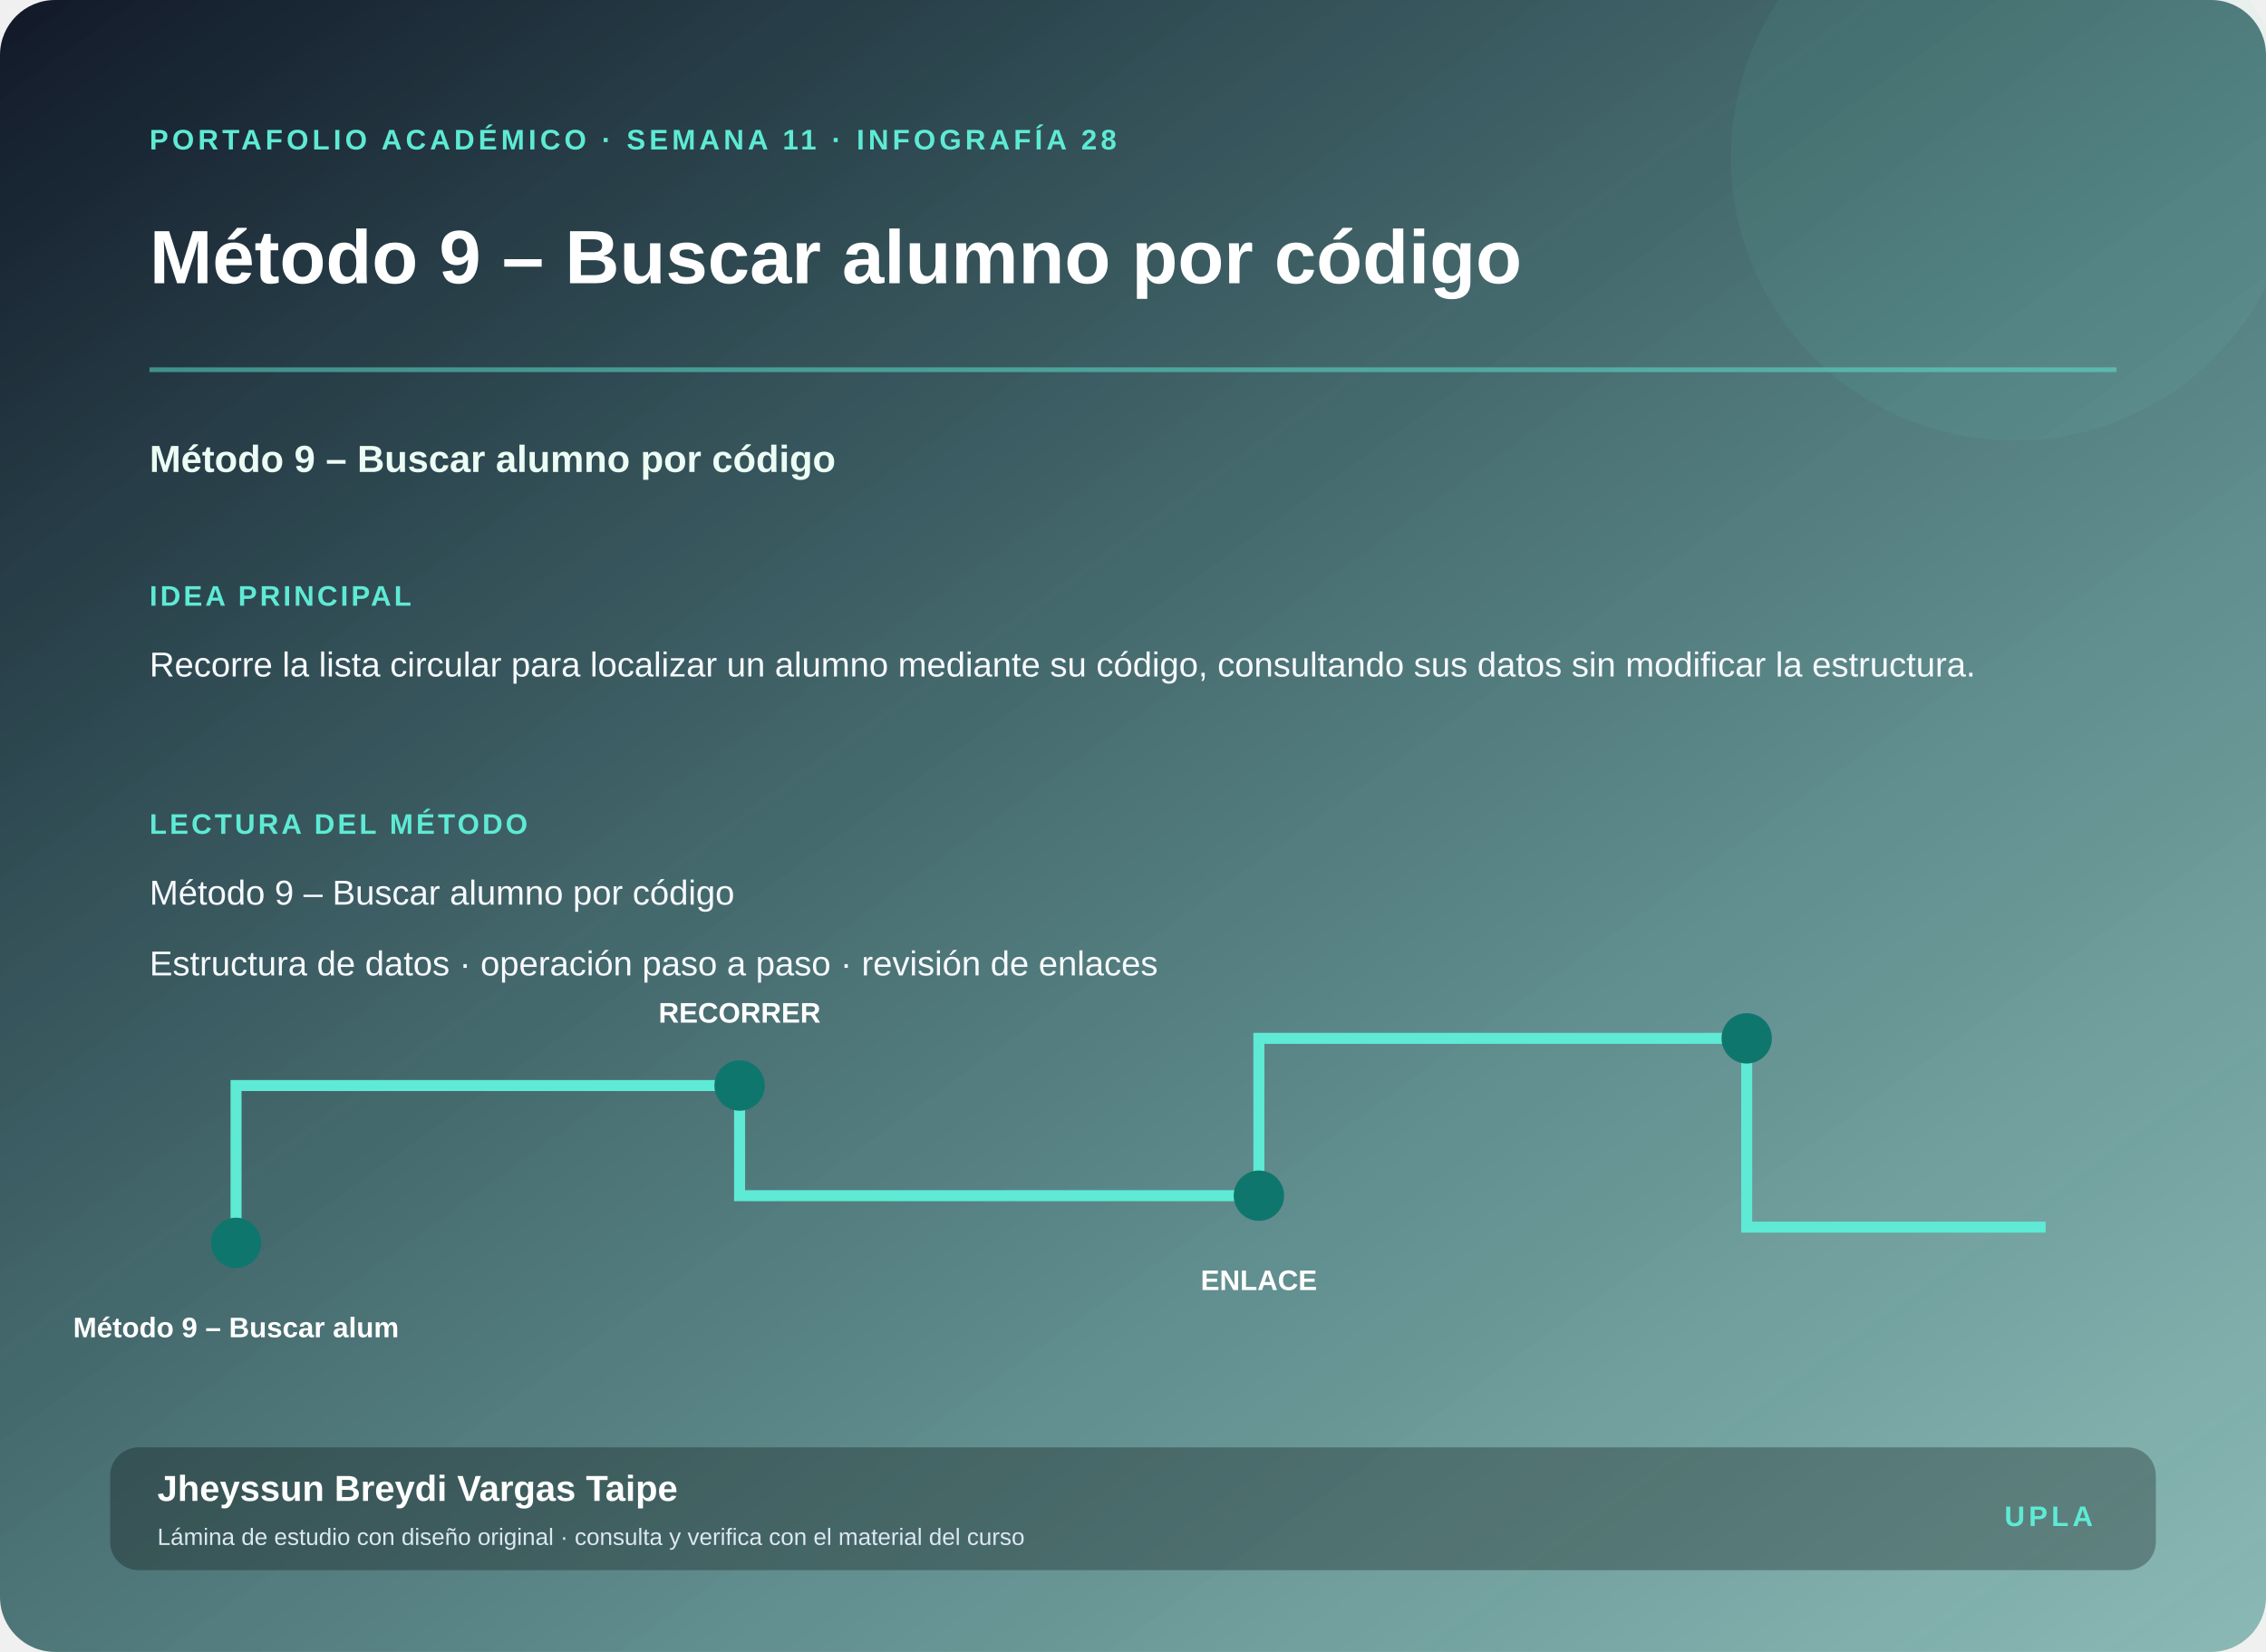
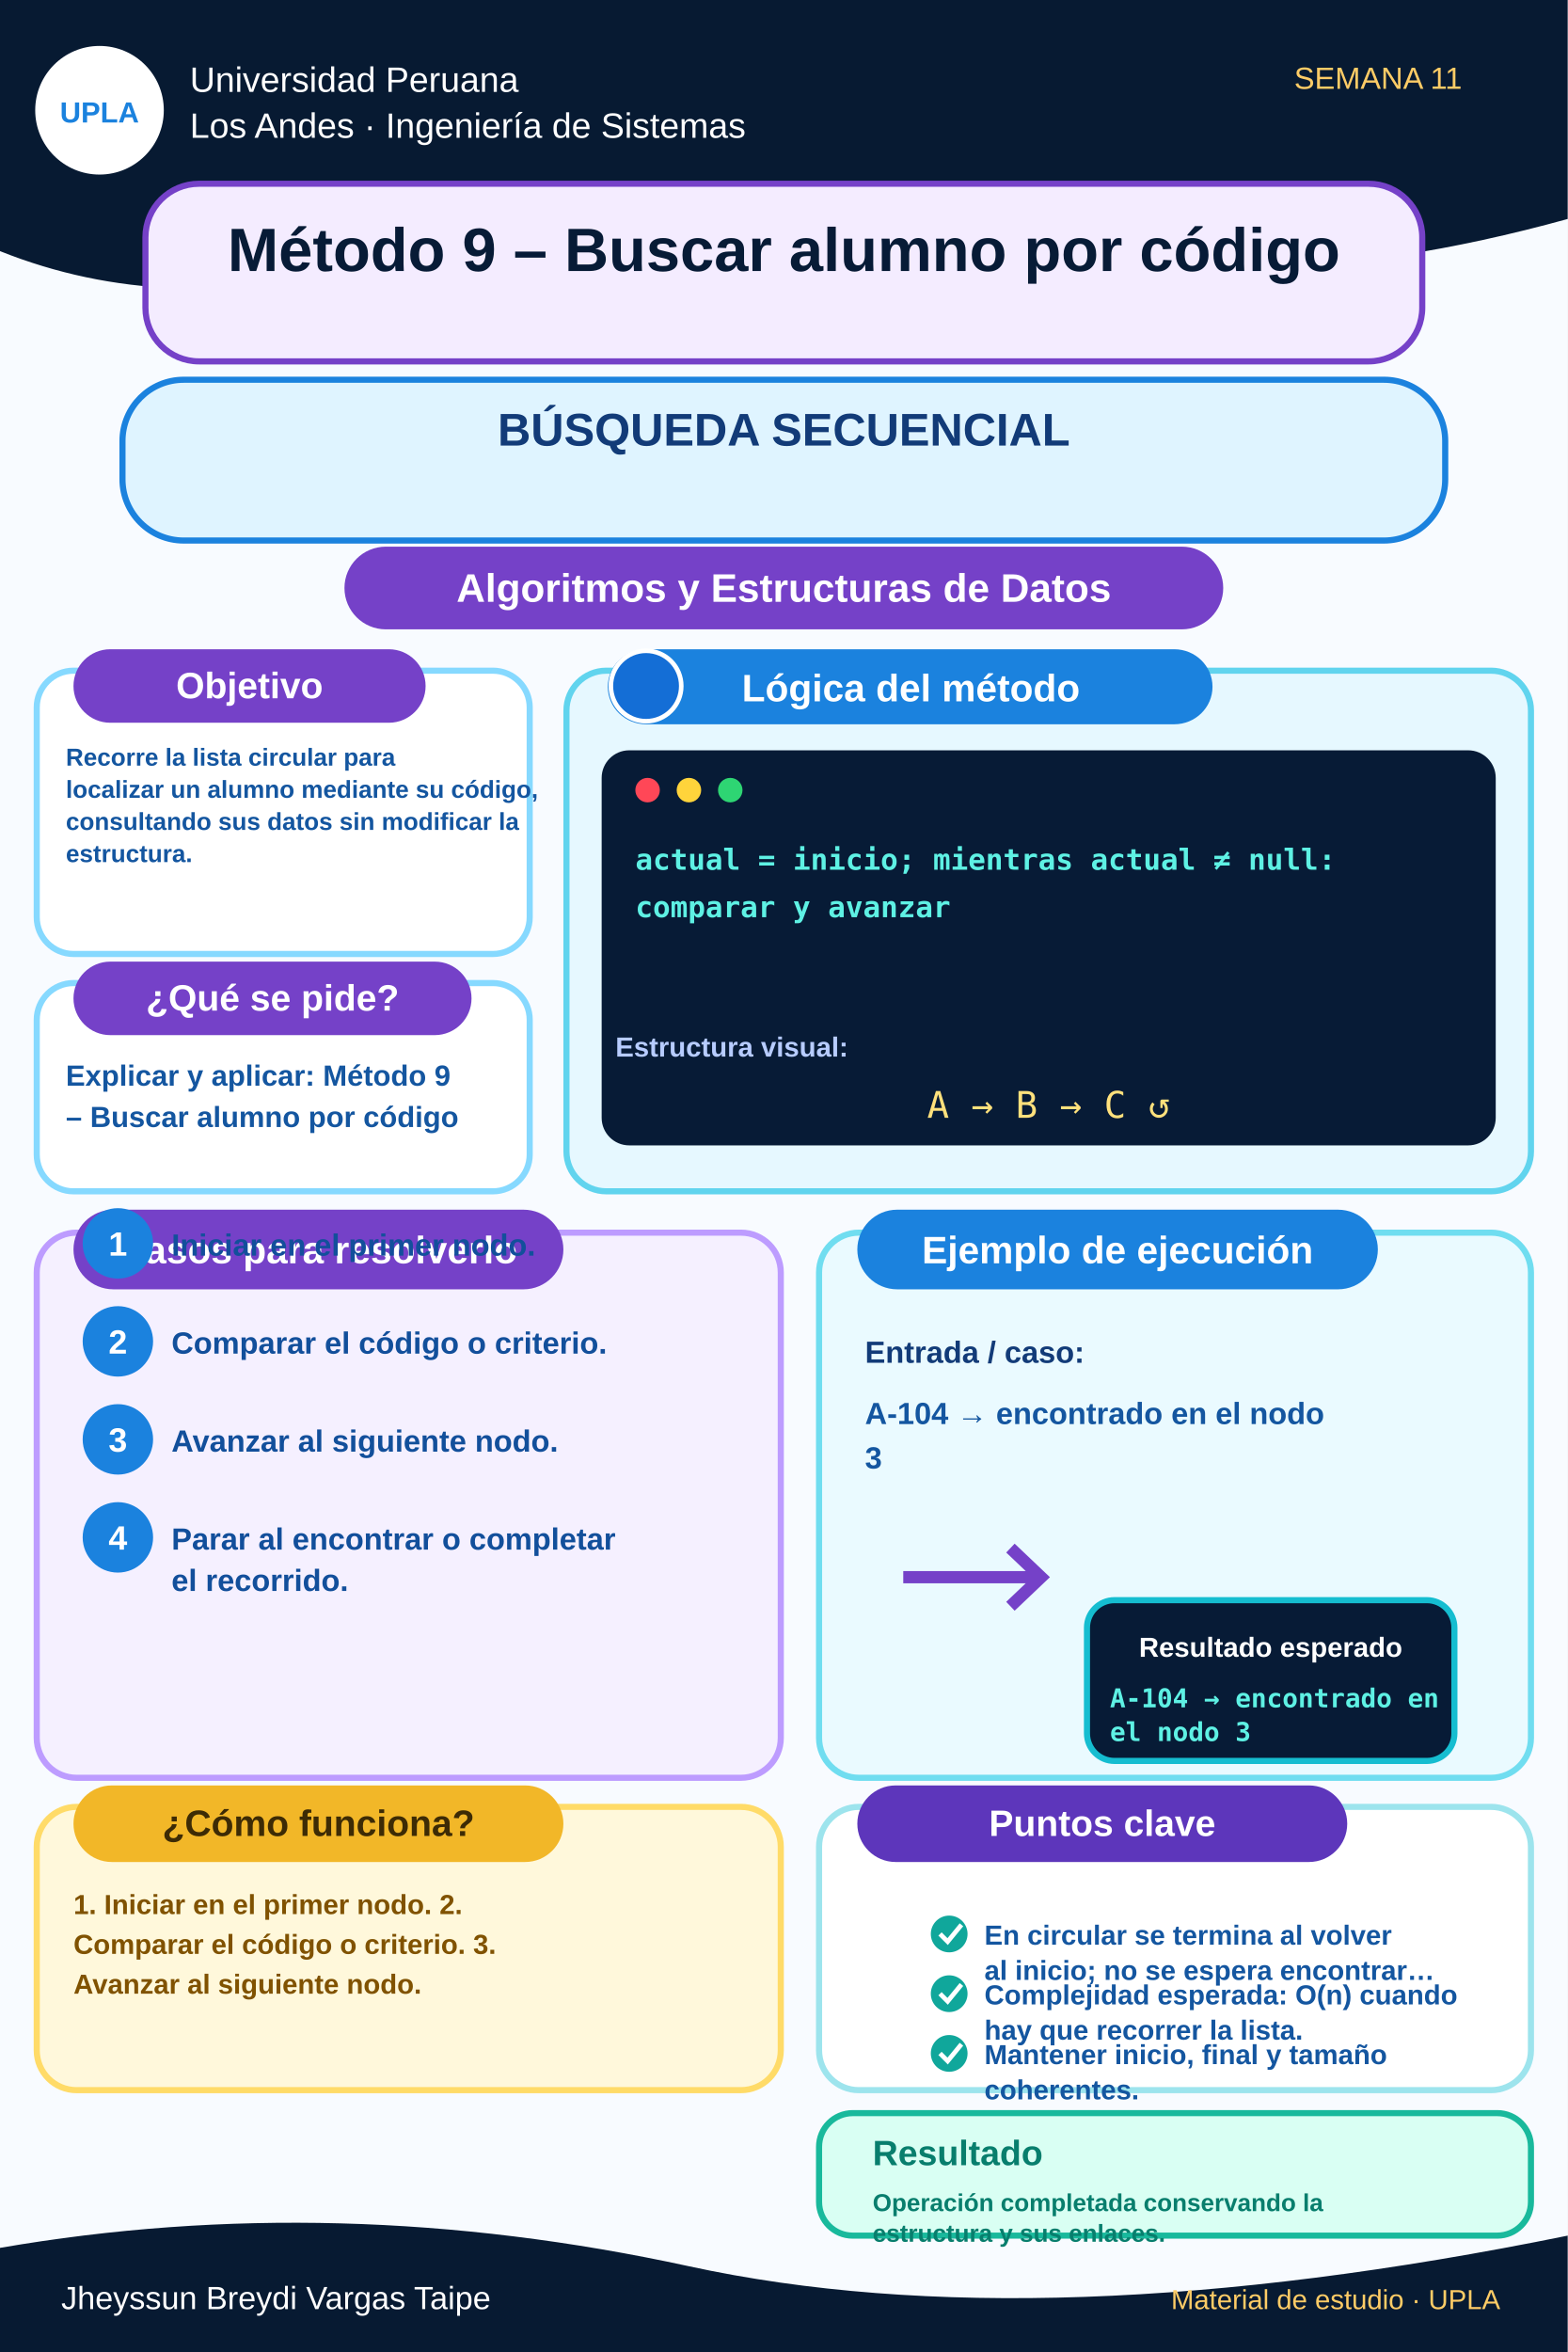
- <svg xmlns="http://www.w3.org/2000/svg" viewBox="0 0 1440 1050" role="img" aria-labelledby="t d">
-   <defs>
-     <linearGradient id="g" x1="0" y1="0" x2="1" y2="1">
-       <stop stop-color="#111827" />
-       <stop offset="1" stop-color="#0f766e" stop-opacity=".45" />
-     </linearGradient>
-   </defs>
-   <rect width="1440" height="1050" rx="35" fill="url(#g)" />
-   <circle cx="1280" cy="100" r="180" fill="#5eead4" opacity=".06" />
-   <text x="95" y="95" class="kicker">PORTAFOLIO ACADÉMICO · SEMANA 11 · INFOGRAFÍA 28</text>
-   <text x="95" y="180" class="title">Método 9 – Buscar alumno por código</text>
-   <path d="M95 235H1345" stroke="#5eead4" opacity=".5" stroke-width="3" />
-   <text x="95" y="300" class="subtitle">Método 9 – Buscar alumno por código</text>
-   <text x="95" y="385" class="label">IDEA PRINCIPAL</text>
-   <text x="95" y="430" class="body">Recorre la lista circular para localizar un alumno mediante su código, consultando sus datos sin modificar la estructura.</text>
-   <text x="95" y="530" class="label">LECTURA DEL MÉTODO</text>
-   <text x="95" y="575" class="body">Método 9 – Buscar alumno por código</text>
-   <text x="95" y="620" class="body">Estructura de datos · operación paso a paso · revisión de enlaces</text>
-   <path d="M150 790V690H470V760H800V660H1110V780H1300" fill="none" stroke="#5eead4" stroke-width="7" />
-   <circle cx="150" cy="790" r="16" fill="#0f766e" />
-   <circle cx="470" cy="690" r="16" fill="#0f766e" />
-   <circle cx="800" cy="760" r="16" fill="#0f766e" />
-   <circle cx="1110" cy="660" r="16" fill="#0f766e" />
-   <text x="150" y="850" class="small">Método 9 – Buscar alum</text>
-   <text x="470" y="650" class="small">RECORRER</text>
-   <text x="800" y="820" class="small">ENLACE</text>
-   <rect x="70" y="920" width="1300" height="78" rx="18" fill="#000" opacity=".28" />
-   <text x="100" y="954" class="foot">Jheyssun Breydi Vargas Taipe</text>
-   <text x="100" y="982" class="note">Lámina de estudio con diseño original · consulta y verifica con el material del curso</text>
-   <text x="1330" y="970" class="kicker" text-anchor="end">UPLA</text>
-   <style>.kicker{font:700 18px 'Segoe UI',Arial;letter-spacing:2.4px;fill:#5eead4}.title{font:800 48px 'Segoe UI',Arial;fill:#fff}.subtitle{font:700 24px 'Segoe UI',Arial;fill:#ecfdf5}.label{font:800 18px 'Segoe UI',Arial;letter-spacing:1.8px;fill:#5eead4}.body{font:500 22px 'Segoe UI',Arial;fill:#f7faff}.small{font:700 18px 'Segoe UI',Arial;fill:#fff;text-anchor:middle}.node{font:700 17px 'Segoe UI',Arial;fill:#fff;text-anchor:middle}.foot{font:800 23px 'Segoe UI',Arial;fill:#fff}.note{font:500 15px 'Segoe UI',Arial;fill:#dce7f4}</style>
+ <svg xmlns="http://www.w3.org/2000/svg" viewBox="0 0 1024 1536" role="img" aria-labelledby="t d">
+   <rect width="1024" height="1536" fill="#f8fbff" />
+   <path d="M0 0H1024V143Q800 205 620 151T240 173Q110 208 0 164Z" fill="#071a32" />
+   <circle cx="65" cy="72" r="42" fill="#fff" />
+   <text x="65" y="80" text-anchor="middle" font-family="Arial" font-size="19" font-weight="900" fill="#1b82de">UPLA</text>
+   <text x="124" y="60" font-family="Trebuchet MS,Arial" font-size="23" fill="white">Universidad Peruana</text>
+   <text x="124" y="90" font-family="Trebuchet MS,Arial" font-size="23" fill="white">Los Andes · Ingeniería de Sistemas</text>
+   <text x="955" y="58" text-anchor="end" font-family="Trebuchet MS,Arial" font-size="20" fill="#ffcc66">SEMANA 11</text>
+   <rect x="95" y="120" width="834" height="116" rx="35" fill="#f4ecff" stroke="#7541c8" stroke-width="4" />
+   <text x="512" y="177" text-anchor="middle" font-family="Trebuchet MS,Comic Sans MS,Arial" font-size="40" font-weight="900" fill="#071b36">Método 9 – Buscar alumno por código</text>
+   <rect x="80" y="248" width="864" height="105" rx="40" fill="#dff4ff" stroke="#1b82de" stroke-width="4" />
+   <text x="512" y="291" text-anchor="middle" font-family="Trebuchet MS,Comic Sans MS,Arial" font-size="30" font-weight="900" fill="#123b78">
+     <tspan x="512" dy="0">BÚSQUEDA SECUENCIAL</tspan>
+   </text>
+   <rect x="225" y="357" width="574" height="54" rx="27" fill="#7541c8" />
+   <text x="512" y="393" text-anchor="middle" font-family="Trebuchet MS,Arial" font-size="26" font-weight="800" fill="white">Algoritmos y Estructuras de Datos</text>
+   <rect x="24" y="438" width="322" height="185" rx="24" fill="white" stroke="#86d9ff" stroke-width="4" />
+   <rect x="48" y="424" width="230" height="48" rx="24" fill="#7541c8" />
+   <text x="163" y="456" text-anchor="middle" font-family="Trebuchet MS,Arial" font-size="24" font-weight="900" fill="white">Objetivo</text>
+   <text x="43" y="500" font-family="Trebuchet MS,Comic Sans MS,Arial" font-size="16" font-weight="600" fill="#1456a0">
+     <tspan x="43" dy="0">Recorre la lista circular para</tspan>
+     <tspan x="43" dy="21">localizar un alumno mediante su código,</tspan>
+     <tspan x="43" dy="21">consultando sus datos sin modificar la</tspan>
+     <tspan x="43" dy="21">estructura.</tspan>
+   </text>
+   <rect x="24" y="642" width="322" height="136" rx="24" fill="white" stroke="#86d9ff" stroke-width="4" />
+   <rect x="48" y="628" width="260" height="48" rx="24" fill="#7541c8" />
+   <text x="178" y="660" text-anchor="middle" font-family="Trebuchet MS,Arial" font-size="24" font-weight="900" fill="white">¿Qué se pide?</text>
+   <text x="43" y="709" font-family="'Trebuchet MS','Comic Sans MS',Arial" font-size="19" font-weight="600" fill="#1456a0">
+     <tspan x="43" dy="0">Explicar y aplicar: Método 9</tspan>
+     <tspan x="43" dy="27">– Buscar alumno por código</tspan>
+   </text>
+   <rect x="370" y="438" width="630" height="340" rx="26" fill="#e6f8ff" stroke="#61d4ee" stroke-width="4" />
+   <rect x="397" y="424" width="395" height="49" rx="25" fill="#1b82de" />
+   <circle cx="422" cy="448" r="23" fill="#146ed6" stroke="white" stroke-width="3" />
+   <text x="595" y="458" text-anchor="middle" font-family="Trebuchet MS,Arial" font-size="25" font-weight="900" fill="white">Lógica del método</text>
+   <rect x="393" y="490" width="584" height="258" rx="18" fill="#071b36" />
+   <circle cx="423" cy="516" r="8" fill="#ff4757" />
+   <circle cx="450" cy="516" r="8" fill="#ffd43b" />
+   <circle cx="477" cy="516" r="8" fill="#2ed573" />
+   <text x="415" y="568" font-family="Consolas,monospace" font-size="19" font-weight="700" fill="#5ef1e4">
+     <tspan x="415" dy="0">actual = inicio; mientras actual ≠ null:</tspan>
+     <tspan x="415" dy="31">comparar y avanzar</tspan>
+   </text>
+   <text x="402" y="690" font-family="'Trebuchet MS','Comic Sans MS',Arial" font-size="18" font-weight="700" fill="#b7ccff">
+     <tspan x="402" dy="0">Estructura visual:</tspan>
+   </text>
+   <text x="685" y="730" text-anchor="middle" font-family="Consolas,monospace" font-size="24" fill="#ffe17c">A → B → C ↺</text>
+   <rect x="24" y="805" width="486" height="356" rx="26" fill="#f5f0ff" stroke="#bd9cff" stroke-width="4" />
+   <rect x="48" y="790" width="320" height="52" rx="26" fill="#7541c8" />
+   <text x="208" y="825" text-anchor="middle" font-family="Trebuchet MS,Arial" font-size="25" font-weight="900" fill="white">Pasos para resolverlo</text>
+   <circle cx="77" cy="812" r="23" fill="#1b82de" />
+   <text x="77" y="820" text-anchor="middle" font-family="Arial" font-size="22" font-weight="900" fill="white">1</text>
+   <text x="112" y="820" font-family="'Trebuchet MS','Comic Sans MS',Arial" font-size="20" font-weight="600" fill="#124f9b">
+     <tspan x="112" dy="0">Iniciar en el primer nodo.</tspan>
+   </text>
+   <circle cx="77" cy="876" r="23" fill="#1b82de" />
+   <text x="77" y="884" text-anchor="middle" font-family="Arial" font-size="22" font-weight="900" fill="white">2</text>
+   <text x="112" y="884" font-family="'Trebuchet MS','Comic Sans MS',Arial" font-size="20" font-weight="600" fill="#124f9b">
+     <tspan x="112" dy="0">Comparar el código o criterio.</tspan>
+   </text>
+   <circle cx="77" cy="940" r="23" fill="#1b82de" />
+   <text x="77" y="948" text-anchor="middle" font-family="Arial" font-size="22" font-weight="900" fill="white">3</text>
+   <text x="112" y="948" font-family="'Trebuchet MS','Comic Sans MS',Arial" font-size="20" font-weight="600" fill="#124f9b">
+     <tspan x="112" dy="0">Avanzar al siguiente nodo.</tspan>
+   </text>
+   <circle cx="77" cy="1004" r="23" fill="#1b82de" />
+   <text x="77" y="1012" text-anchor="middle" font-family="Arial" font-size="22" font-weight="900" fill="white">4</text>
+   <text x="112" y="1012" font-family="'Trebuchet MS','Comic Sans MS',Arial" font-size="20" font-weight="600" fill="#124f9b">
+     <tspan x="112" dy="0">Parar al encontrar o completar</tspan>
+     <tspan x="112" dy="27">el recorrido.</tspan>
+   </text>
+   <rect x="535" y="805" width="465" height="356" rx="26" fill="#eafaff" stroke="#70ddf0" stroke-width="4" />
+   <rect x="560" y="790" width="340" height="52" rx="26" fill="#1b82de" />
+   <text x="730" y="825" text-anchor="middle" font-family="Trebuchet MS,Arial" font-size="25" font-weight="900" fill="white">Ejemplo de ejecución</text>
+   <text x="565" y="890" font-family="Trebuchet MS,Arial" font-size="20" font-weight="800" fill="#123b78">Entrada / caso:</text>
+   <text x="565" y="930" font-family="'Trebuchet MS','Comic Sans MS',Arial" font-size="20" font-weight="700" fill="#1456a0">
+     <tspan x="565" dy="0">A-104 → encontrado en el nodo</tspan>
+     <tspan x="565" dy="29">3</tspan>
+   </text>
+   <path d="M590 1030h90m-20-19 20 19-20 19" stroke="#7541c8" stroke-width="8" fill="none" />
+   <rect x="710" y="1045" width="240" height="105" rx="18" fill="#071b36" stroke="#15bdd0" stroke-width="4" />
+   <text x="830" y="1082" text-anchor="middle" font-family="Trebuchet MS,Arial" font-size="18" font-weight="800" fill="white">Resultado esperado</text>
+   <text x="725" y="1115" font-family="Consolas,monospace" font-size="17" font-weight="600" fill="#5ef1e4">
+     <tspan x="725" dy="0">A-104 → encontrado en</tspan>
+     <tspan x="725" dy="22">el nodo 3</tspan>
+   </text>
+   <rect x="24" y="1180" width="486" height="185" rx="26" fill="#fff8db" stroke="#ffdb68" stroke-width="4" />
+   <rect x="48" y="1166" width="320" height="50" rx="25" fill="#f2b728" />
+   <text x="208" y="1199" text-anchor="middle" font-family="Trebuchet MS,Arial" font-size="24" font-weight="900" fill="#3d2b05">¿Cómo funciona?</text>
+   <text x="48" y="1250" font-family="'Trebuchet MS','Comic Sans MS',Arial" font-size="18" font-weight="700" fill="#805200">
+     <tspan x="48" dy="0">1. Iniciar en el primer nodo. 2.</tspan>
+     <tspan x="48" dy="26">Comparar el código o criterio. 3.</tspan>
+     <tspan x="48" dy="26">Avanzar al siguiente nodo.</tspan>
+   </text>
+   <rect x="535" y="1180" width="465" height="185" rx="26" fill="white" stroke="#9de4ed" stroke-width="4" />
+   <rect x="560" y="1166" width="320" height="50" rx="25" fill="#5d36bb" />
+   <text x="720" y="1199" text-anchor="middle" font-family="Trebuchet MS,Arial" font-size="24" font-weight="900" fill="white">Puntos clave</text>
+   <circle cx="620" cy="1263" r="12" fill="#10a79b" />
+   <path d="M614 1263l5 5 9-11" fill="none" stroke="white" stroke-width="3" />
+   <text x="643" y="1270" font-family="'Trebuchet MS','Comic Sans MS',Arial" font-size="18" font-weight="600" fill="#1456a0">
+     <tspan x="643" dy="0">En circular se termina al volver</tspan>
+     <tspan x="643" dy="23">al inicio; no se espera encontrar…</tspan>
+   </text>
+   <circle cx="620" cy="1302" r="12" fill="#10a79b" />
+   <path d="M614 1302l5 5 9-11" fill="none" stroke="white" stroke-width="3" />
+   <text x="643" y="1309" font-family="'Trebuchet MS','Comic Sans MS',Arial" font-size="18" font-weight="600" fill="#1456a0">
+     <tspan x="643" dy="0">Complejidad esperada: O(n) cuando</tspan>
+     <tspan x="643" dy="23">hay que recorrer la lista.</tspan>
+   </text>
+   <circle cx="620" cy="1341" r="12" fill="#10a79b" />
+   <path d="M614 1341l5 5 9-11" fill="none" stroke="white" stroke-width="3" />
+   <text x="643" y="1348" font-family="'Trebuchet MS','Comic Sans MS',Arial" font-size="18" font-weight="600" fill="#1456a0">
+     <tspan x="643" dy="0">Mantener inicio, final y tamaño</tspan>
+     <tspan x="643" dy="23">coherentes.</tspan>
+   </text>
+   <rect x="535" y="1380" width="465" height="80" rx="22" fill="#d9fff3" stroke="#19b99c" stroke-width="4" />
+   <text x="570" y="1414" font-family="Trebuchet MS,Arial" font-size="23" font-weight="900" fill="#087e6d">Resultado</text>
+   <text x="570" y="1444" font-family="'Trebuchet MS','Comic Sans MS',Arial" font-size="16" font-weight="600" fill="#087e6d">
+     <tspan x="570" dy="0">Operación completada conservando la</tspan>
+     <tspan x="570" dy="20">estructura y sus enlaces.</tspan>
+   </text>
+   <path d="M0 1468Q220 1430 450 1480T1024 1460V1536H0Z" fill="#071a32" />
+   <text x="40" y="1508" font-family="Trebuchet MS,Arial" font-size="21" fill="white">Jheyssun Breydi Vargas Taipe</text>
+   <text x="980" y="1508" text-anchor="end" font-family="Trebuchet MS,Arial" font-size="18" fill="#ffcc66">Material de estudio · UPLA</text>
</svg>
